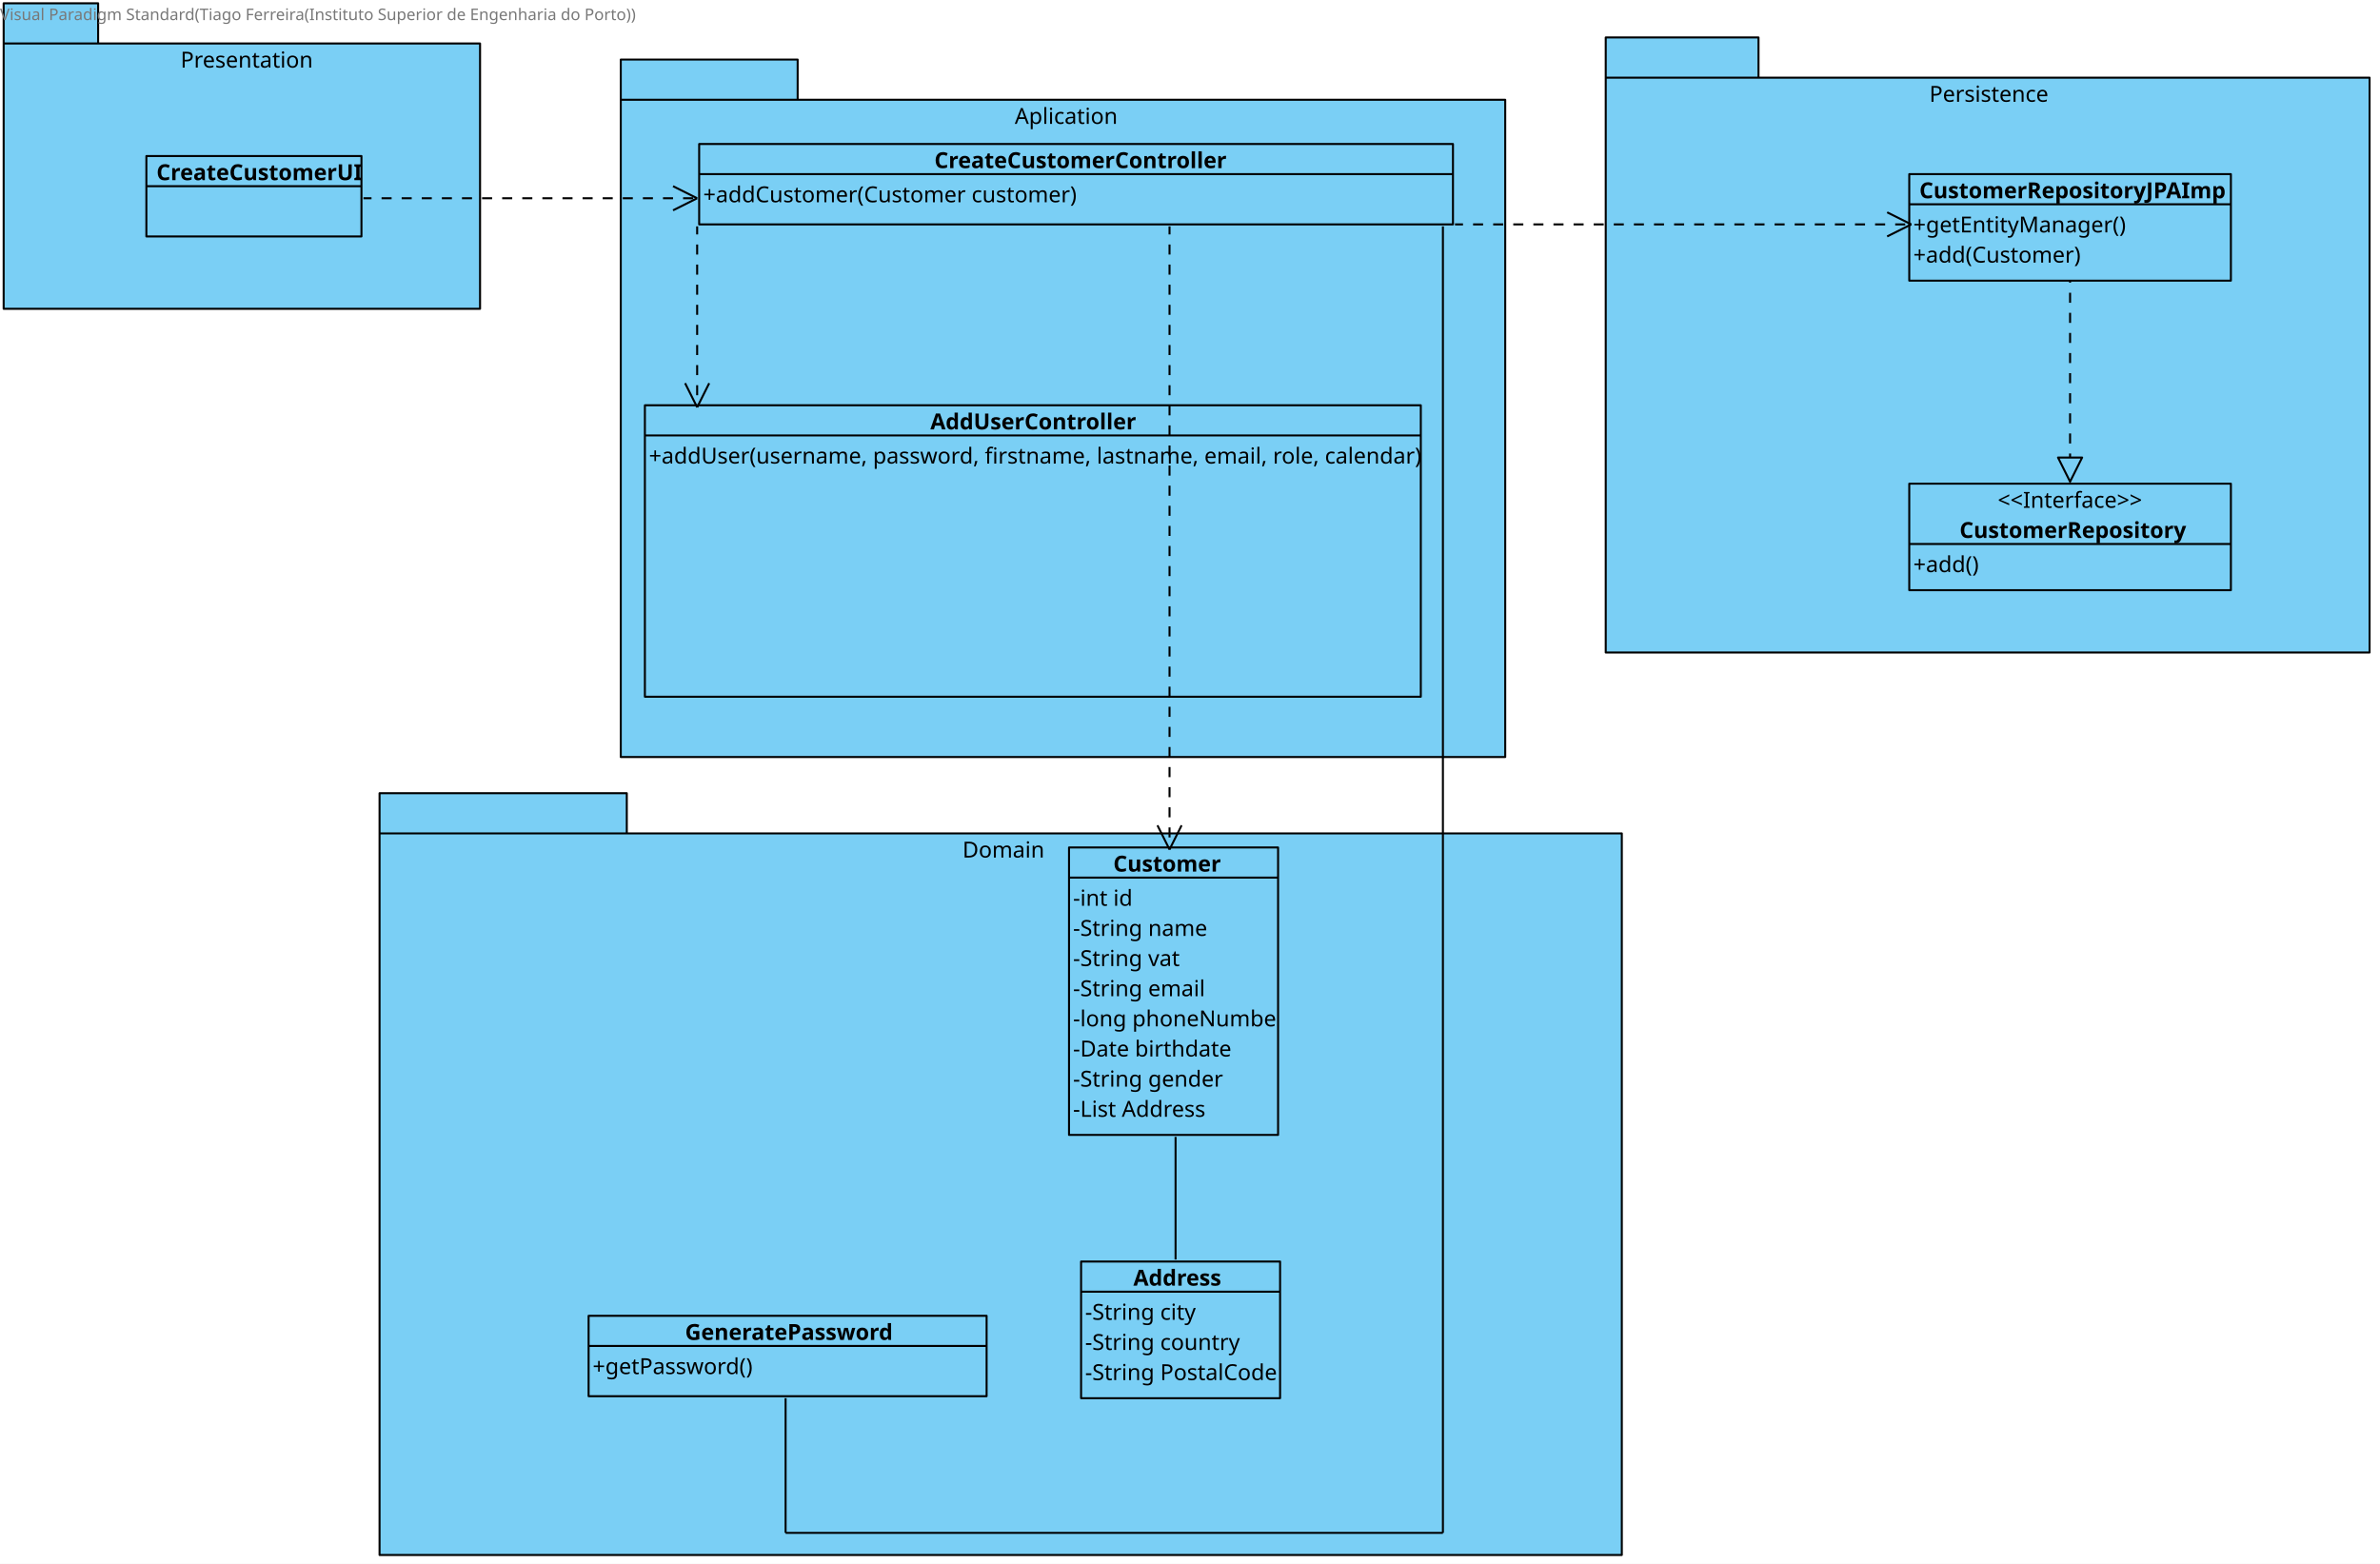
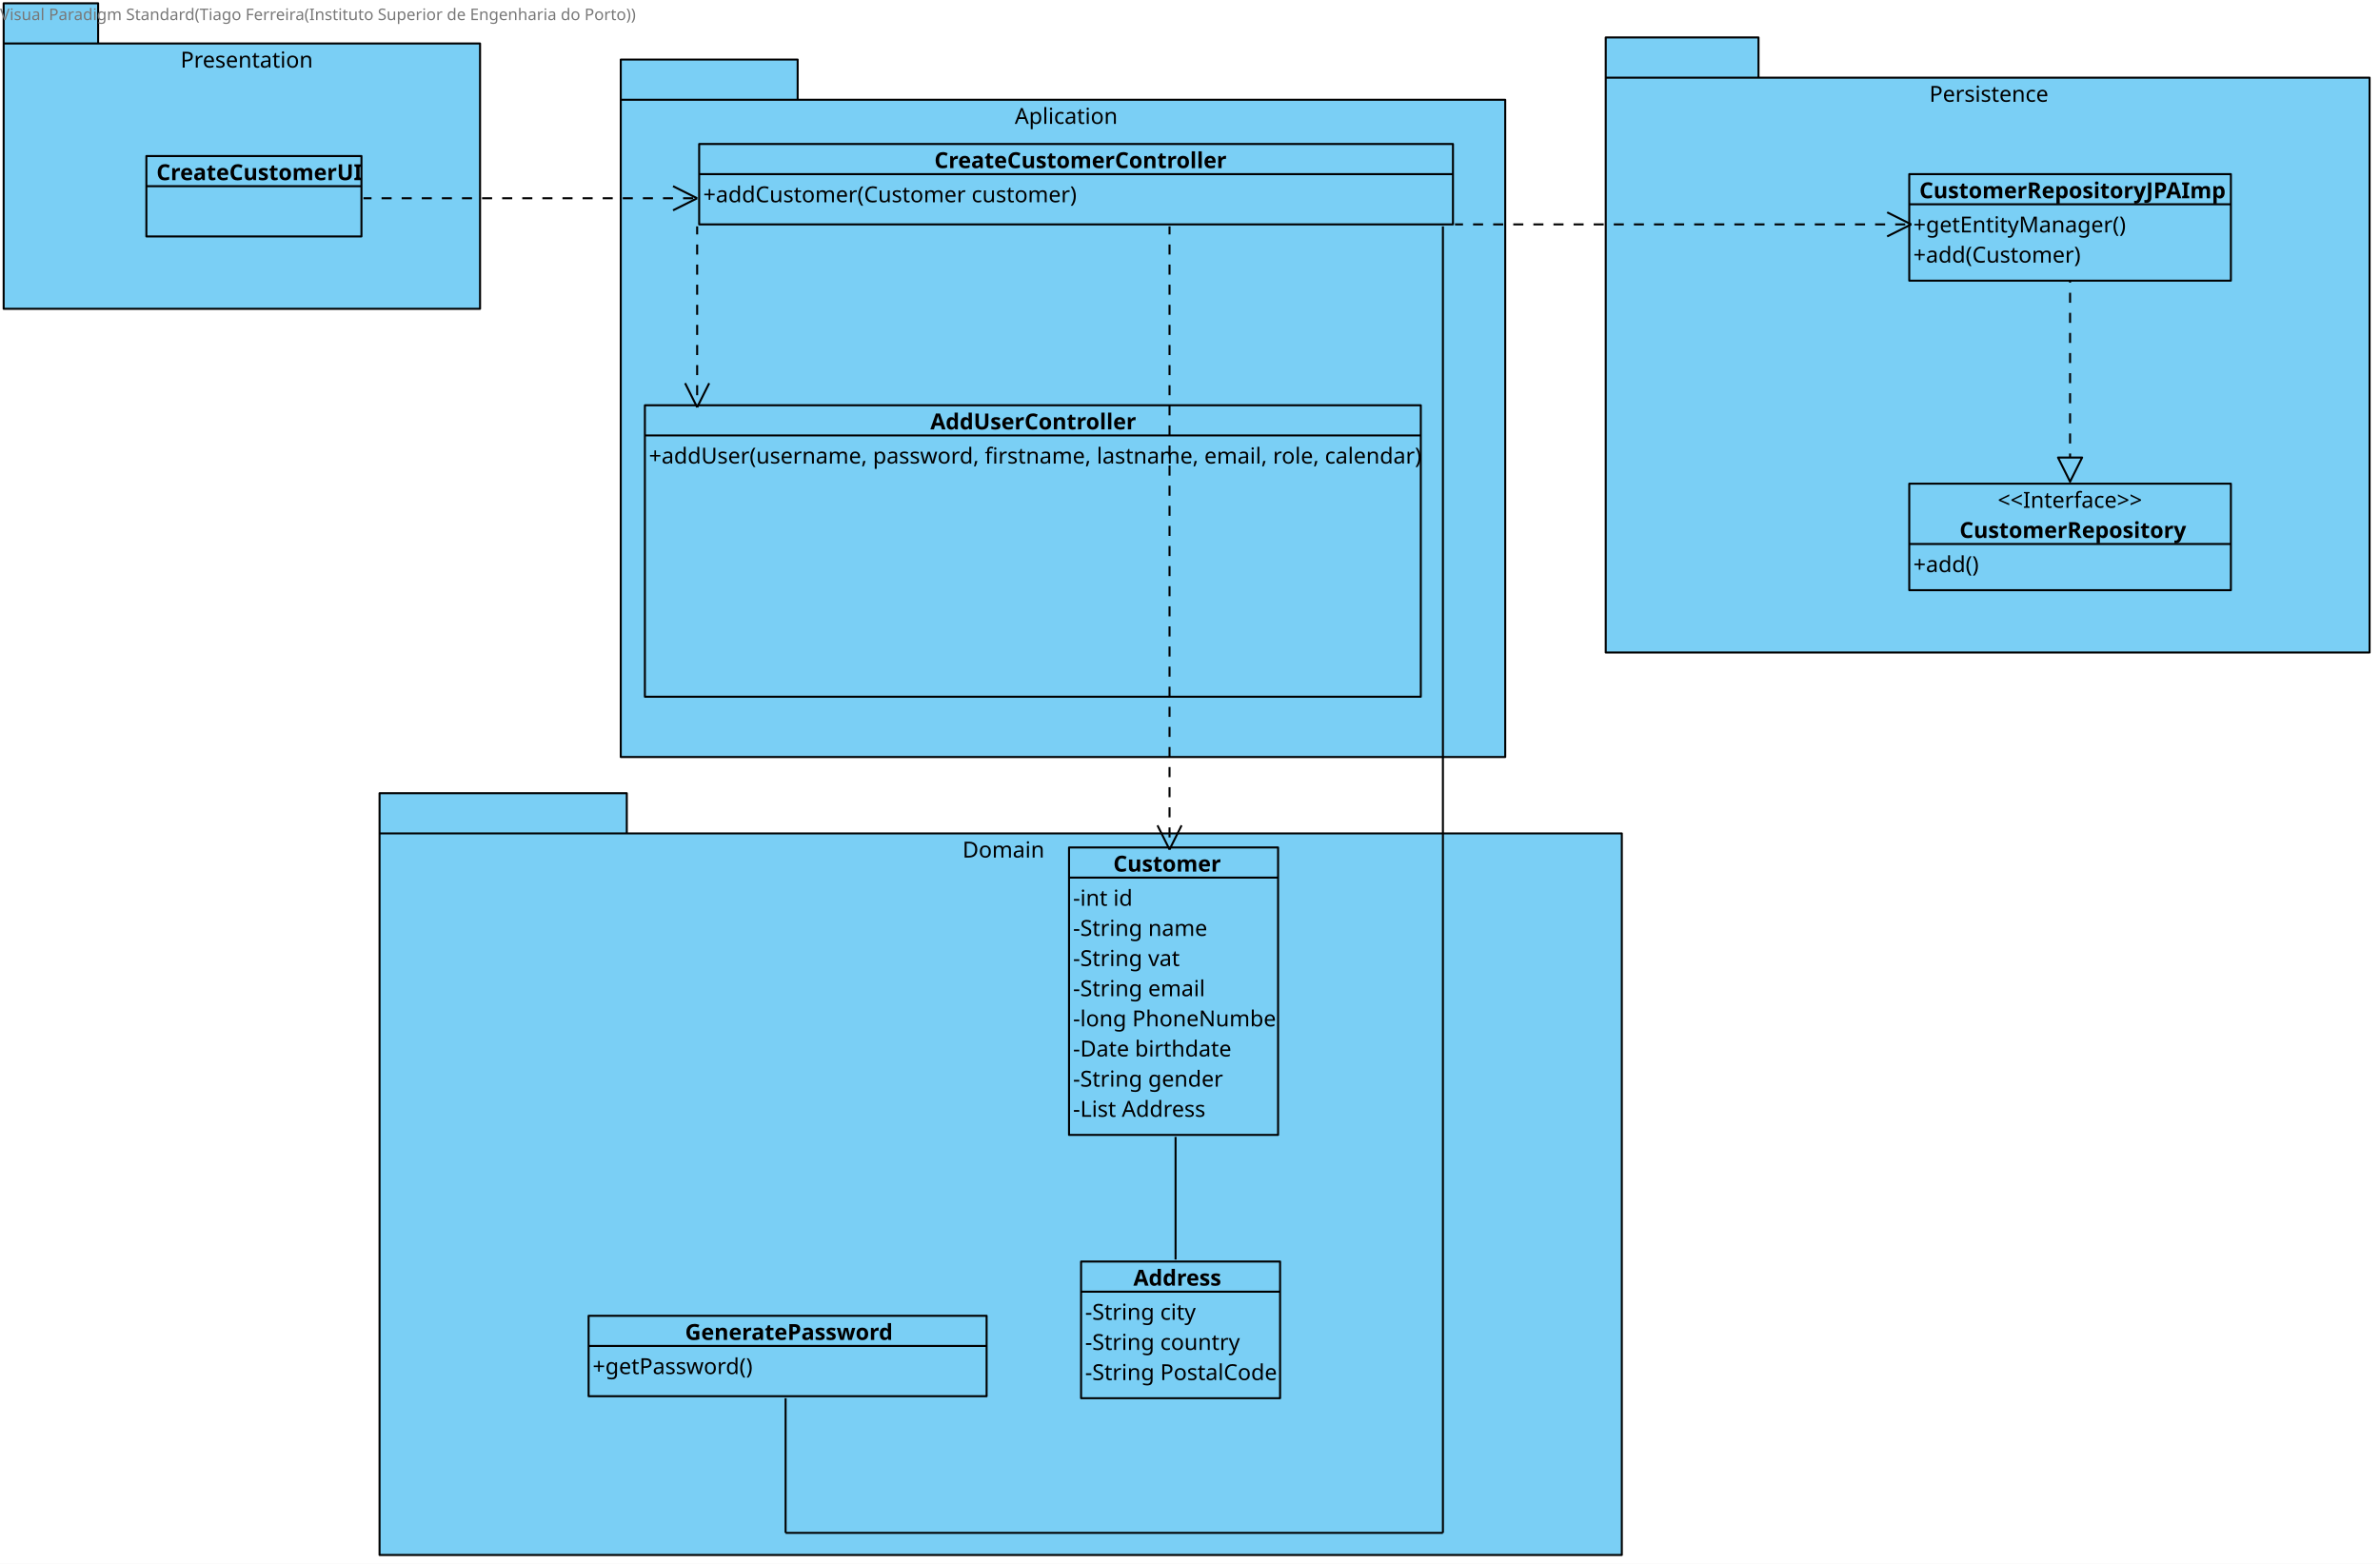
<svg xmlns="http://www.w3.org/2000/svg" fill-opacity="0" color-rendering="auto" color-interpolation="auto" text-rendering="auto" stroke="rgb(0,0,0)" stroke-linecap="square" width="1184" stroke-miterlimit="10" shape-rendering="auto" stroke-opacity="0" fill="rgb(0,0,0)" stroke-dasharray="none" font-weight="normal" stroke-width="1" height="778" font-family="'Dialog'" font-style="normal" stroke-linejoin="miter" font-size="12px" stroke-dashoffset="0" image-rendering="auto">
  <defs id="genericDefs" />
  <g>
    <defs id="defs1">
      <clipPath clipPathUnits="userSpaceOnUse" id="clipPath1">
        <path d="M-7 -7 L249 -7 L249 164 L-7 164 L-7 -7 Z" />
      </clipPath>
      <clipPath clipPathUnits="userSpaceOnUse" id="clipPath2">
        <path d="M0 0 L0 133 L238 133 L238 0 Z" />
      </clipPath>
      <clipPath clipPathUnits="userSpaceOnUse" id="clipPath3">
        <path d="M-7 -7 L452 -7 L452 359 L-7 359 L-7 -7 Z" />
      </clipPath>
      <clipPath clipPathUnits="userSpaceOnUse" id="clipPath4">
        <path d="M-0 0 L-0 328 L441 328 L441 0 Z" />
      </clipPath>
      <clipPath clipPathUnits="userSpaceOnUse" id="clipPath5">
        <path d="M-7 -7 L118 -7 L118 51 L-7 51 L-7 -7 Z" />
      </clipPath>
      <clipPath clipPathUnits="userSpaceOnUse" id="clipPath6">
        <path d="M0 0 L0 25 L107 25 L107 0 Z" />
      </clipPath>
      <clipPath clipPathUnits="userSpaceOnUse" id="clipPath7">
        <path d="M0 0 L0 15 L107 15 L107 0 Z" />
      </clipPath>
      <clipPath clipPathUnits="userSpaceOnUse" id="clipPath8">
        <path d="M-7 -7 L630 -7 L630 391 L-7 391 L-7 -7 Z" />
      </clipPath>
      <clipPath clipPathUnits="userSpaceOnUse" id="clipPath9">
        <path d="M-0 -0 L-0 360 L619 360 L619 -0 Z" />
      </clipPath>
      <clipPath clipPathUnits="userSpaceOnUse" id="clipPath10">
        <path d="M-7 -7 L386 -7 L386 51 L-7 51 L-7 -7 Z" />
      </clipPath>
      <clipPath clipPathUnits="userSpaceOnUse" id="clipPath11">
        <path d="M-0 0 L-0 25 L375 25 L375 0 Z" />
      </clipPath>
      <clipPath clipPathUnits="userSpaceOnUse" id="clipPath12">
        <path d="M-0 0 L-0 15 L375 15 L375 0 Z" />
      </clipPath>
      <clipPath clipPathUnits="userSpaceOnUse" id="clipPath13">
        <path d="M-7 -7 L115 -7 L115 154 L-7 154 L-7 -7 Z" />
      </clipPath>
      <clipPath clipPathUnits="userSpaceOnUse" id="clipPath14">
        <path d="M-0 -0 L-0 128 L104 128 L104 -0 Z" />
      </clipPath>
      <clipPath clipPathUnits="userSpaceOnUse" id="clipPath15">
        <path d="M-0 -0 L-0 15 L104 15 L104 -0 Z" />
      </clipPath>
      <clipPath clipPathUnits="userSpaceOnUse" id="clipPath16">
        <path d="M-7 -7 L392 -7 L392 318 L-7 318 L-7 -7 Z" />
      </clipPath>
      <clipPath clipPathUnits="userSpaceOnUse" id="clipPath17">
        <path d="M-0 0 L-0 287 L381 287 L381 0 Z" />
      </clipPath>
      <clipPath clipPathUnits="userSpaceOnUse" id="clipPath18">
        <path d="M-7 -7 L110 -7 L110 79 L-7 79 L-7 -7 Z" />
      </clipPath>
      <clipPath clipPathUnits="userSpaceOnUse" id="clipPath19">
        <path d="M-0 -0 L-0 53 L99 53 L99 -0 Z" />
      </clipPath>
      <clipPath clipPathUnits="userSpaceOnUse" id="clipPath20">
        <path d="M-0 -0 L-0 15 L99 15 L99 -0 Z" />
      </clipPath>
      <clipPath clipPathUnits="userSpaceOnUse" id="clipPath21">
        <path d="M-7 -7 L171 -7 L171 64 L-7 64 L-7 -7 Z" />
      </clipPath>
      <clipPath clipPathUnits="userSpaceOnUse" id="clipPath22">
        <path d="M-0 0 L-0 38 L160 38 L160 0 Z" />
      </clipPath>
      <clipPath clipPathUnits="userSpaceOnUse" id="clipPath23">
        <path d="M-0 0 L-0 15 L160 15 L160 0 Z" />
      </clipPath>
      <clipPath clipPathUnits="userSpaceOnUse" id="clipPath24">
        <path d="M-0 -0 L-0 23 L160 23 L160 -0 Z" />
      </clipPath>
      <clipPath clipPathUnits="userSpaceOnUse" id="clipPath25">
        <path d="M-0 0 L-0 30 L160 30 L160 0 Z" />
      </clipPath>
      <clipPath clipPathUnits="userSpaceOnUse" id="clipPath26">
        <path d="M-7 -7 L397 -7 L397 156 L-7 156 L-7 -7 Z" />
      </clipPath>
      <clipPath clipPathUnits="userSpaceOnUse" id="clipPath27">
        <path d="M-0 0 L-0 130 L386 130 L386 0 Z" />
      </clipPath>
      <clipPath clipPathUnits="userSpaceOnUse" id="clipPath28">
        <path d="M-0 0 L-0 15 L385 15 L385 0 Z" />
      </clipPath>
      <clipPath clipPathUnits="userSpaceOnUse" id="clipPath29">
        <path d="M-7 -7 L209 -7 L209 51 L-7 51 L-7 -7 Z" />
      </clipPath>
      <clipPath clipPathUnits="userSpaceOnUse" id="clipPath30">
        <path d="M-0 -0 L-0 25 L198 25 L198 -0 Z" />
      </clipPath>
      <clipPath clipPathUnits="userSpaceOnUse" id="clipPath31">
        <path d="M-0 -0 L-0 15 L197 15 L197 -0 Z" />
      </clipPath>
      <clipPath clipPathUnits="userSpaceOnUse" id="clipPath32">
        <path d="M-0 -0 L95 -0 L95 156 L-0 156 L-0 -0 Z" />
      </clipPath>
      <clipPath clipPathUnits="userSpaceOnUse" id="clipPath33">
        <path d="M-0 -0 L-0 156 L95 156 L95 -0 Z" />
      </clipPath>
      <clipPath clipPathUnits="userSpaceOnUse" id="clipPath34">
        <path d="M-0 0 L260 0 L260 95 L-0 95 L-0 0 Z" />
      </clipPath>
      <clipPath clipPathUnits="userSpaceOnUse" id="clipPath35">
        <path d="M-0 0 L-0 95 L260 95 L260 0 Z" />
      </clipPath>
      <clipPath clipPathUnits="userSpaceOnUse" id="clipPath36">
        <path d="M-0 0 L95 0 L95 194 L-0 194 L-0 0 Z" />
      </clipPath>
      <clipPath clipPathUnits="userSpaceOnUse" id="clipPath37">
        <path d="M-0 0 L-0 194 L95 194 L95 0 Z" />
      </clipPath>
      <clipPath clipPathUnits="userSpaceOnUse" id="clipPath38">
        <path d="M-0 0 L95 0 L95 404 L-0 404 L-0 0 Z" />
      </clipPath>
      <clipPath clipPathUnits="userSpaceOnUse" id="clipPath39">
        <path d="M-0 0 L-0 404 L95 404 L95 0 Z" />
      </clipPath>
      <clipPath clipPathUnits="userSpaceOnUse" id="clipPath40">
        <path d="M-0 0 L321 0 L321 95 L-0 95 L-0 0 Z" />
      </clipPath>
      <clipPath clipPathUnits="userSpaceOnUse" id="clipPath41">
        <path d="M-0 0 L-0 95 L321 95 L321 0 Z" />
      </clipPath>
      <clipPath clipPathUnits="userSpaceOnUse" id="clipPath42">
        <path d="M-0 0 L95 0 L95 184 L-0 184 L-0 0 Z" />
      </clipPath>
      <clipPath clipPathUnits="userSpaceOnUse" id="clipPath43">
        <path d="M-0 0 L-0 184 L95 184 L95 0 Z" />
      </clipPath>
      <clipPath clipPathUnits="userSpaceOnUse" id="clipPath44">
        <path d="M-0 0 L421 0 L421 744 L-0 744 L-0 0 Z" />
      </clipPath>
      <clipPath clipPathUnits="userSpaceOnUse" id="clipPath45">
        <path d="M-0 0 L-0 744 L421 744 L421 0 Z" />
      </clipPath>
    </defs>
    <g fill="white" text-rendering="geometricPrecision" fill-opacity="1" stroke-opacity="1" stroke="white">
      <rect x="0" width="1184" height="778" y="0" stroke="none" />
    </g>
    <g font-size="11px" transform="translate(1.8182,1.6364)" fill-opacity="1" fill="rgb(122,207,245)" text-rendering="geometricPrecision" image-rendering="optimizeQuality" font-family="sans-serif" stroke="rgb(122,207,245)" stroke-opacity="1">
      <rect x="0" width="47" height="20" y="0" clip-path="url(#clipPath1)" stroke="none" />
      <rect x="0" width="237" height="132" y="20" clip-path="url(#clipPath1)" stroke="none" />
    </g>
    <g stroke-linecap="butt" font-size="11px" transform="translate(1.8182,1.6364)" fill-opacity="1" fill="black" text-rendering="geometricPrecision" image-rendering="optimizeQuality" font-family="sans-serif" stroke-linejoin="round" stroke="black" stroke-opacity="1" stroke-miterlimit="0">
      <path fill="none" d="M0 20 L237 20 L237 152 L0 152 L0 0 L47 0 L47 20" clip-path="url(#clipPath1)" />
    </g>
    <g font-size="11px" transform="translate(1.8182,21.6364)" fill-opacity="1" fill="black" text-rendering="geometricPrecision" image-rendering="optimizeQuality" font-family="sans-serif" stroke="black" stroke-opacity="1">
      <text x="88" xml:space="preserve" y="12" clip-path="url(#clipPath2)" stroke="none">Presentation</text>
    </g>
    <g font-size="11px" transform="translate(308.8182,29.6364)" fill-opacity="1" fill="rgb(122,207,245)" text-rendering="geometricPrecision" image-rendering="optimizeQuality" font-family="sans-serif" stroke="rgb(122,207,245)" stroke-opacity="1">
      <rect x="0" width="88" height="20" y="0" clip-path="url(#clipPath3)" stroke="none" />
      <rect x="0" width="440" height="327" y="20" clip-path="url(#clipPath3)" stroke="none" />
    </g>
    <g stroke-linecap="butt" font-size="11px" transform="translate(308.8182,29.6364)" fill-opacity="1" fill="black" text-rendering="geometricPrecision" image-rendering="optimizeQuality" font-family="sans-serif" stroke-linejoin="round" stroke="black" stroke-opacity="1" stroke-miterlimit="0">
      <path fill="none" d="M0 20 L440 20 L440 347 L0 347 L0 0 L88 0 L88 20" clip-path="url(#clipPath3)" />
    </g>
    <g font-size="11px" transform="translate(308.8182,49.6364)" fill-opacity="1" fill="black" text-rendering="geometricPrecision" image-rendering="optimizeQuality" font-family="sans-serif" stroke="black" stroke-opacity="1">
      <text x="196" xml:space="preserve" y="12" clip-path="url(#clipPath4)" stroke="none">Aplication</text>
    </g>
    <g font-size="11px" transform="translate(72.8182,77.6364)" fill-opacity="1" fill="rgb(122,207,245)" text-rendering="geometricPrecision" image-rendering="optimizeQuality" font-family="sans-serif" stroke="rgb(122,207,245)" font-weight="bold" stroke-opacity="1">
      <rect x="0" width="107" height="40" y="0" clip-path="url(#clipPath5)" stroke="none" />
    </g>
    <g fill-opacity="1" text-rendering="geometricPrecision" stroke="black" stroke-linecap="butt" transform="translate(72.8182,77.6364)" stroke-miterlimit="0" stroke-opacity="1" fill="black" font-weight="bold" font-family="sans-serif" stroke-linejoin="round" font-size="11px" image-rendering="optimizeQuality">
      <rect fill="none" x="0" width="107" height="40" y="0" clip-path="url(#clipPath5)" />
      <line y2="15" fill="none" x1="0" clip-path="url(#clipPath5)" x2="107" y1="15" />
    </g>
    <g font-size="11px" transform="translate(72.8182,77.6364)" fill-opacity="1" fill="black" text-rendering="geometricPrecision" image-rendering="optimizeQuality" font-family="sans-serif" stroke="black" font-weight="bold" stroke-opacity="1">
      <text x="5" xml:space="preserve" y="12" clip-path="url(#clipPath7)" stroke="none">CreateCustomerUI</text>
    </g>
    <g font-size="11px" transform="translate(188.8182,394.6364)" fill-opacity="1" fill="rgb(122,207,245)" text-rendering="geometricPrecision" image-rendering="optimizeQuality" font-family="sans-serif" stroke="rgb(122,207,245)" stroke-opacity="1">
      <rect x="0" width="123" height="20" y="0" clip-path="url(#clipPath8)" stroke="none" />
      <rect x="0" width="618" height="359" y="20" clip-path="url(#clipPath8)" stroke="none" />
    </g>
    <g stroke-linecap="butt" font-size="11px" transform="translate(188.8182,394.6364)" fill-opacity="1" fill="black" text-rendering="geometricPrecision" image-rendering="optimizeQuality" font-family="sans-serif" stroke-linejoin="round" stroke="black" stroke-opacity="1" stroke-miterlimit="0">
      <path fill="none" d="M0 20 L618 20 L618 379 L0 379 L0 0 L123 0 L123 20" clip-path="url(#clipPath8)" />
    </g>
    <g font-size="11px" transform="translate(188.8182,414.6364)" fill-opacity="1" fill="black" text-rendering="geometricPrecision" image-rendering="optimizeQuality" font-family="sans-serif" stroke="black" stroke-opacity="1">
      <text x="290" xml:space="preserve" y="12" clip-path="url(#clipPath9)" stroke="none">Domain</text>
    </g>
    <g font-size="11px" transform="translate(347.8182,71.6364)" fill-opacity="1" fill="rgb(122,207,245)" text-rendering="geometricPrecision" image-rendering="optimizeQuality" font-family="sans-serif" stroke="rgb(122,207,245)" font-weight="bold" stroke-opacity="1">
      <rect x="0" width="375" height="40" y="0" clip-path="url(#clipPath10)" stroke="none" />
    </g>
    <g fill-opacity="1" text-rendering="geometricPrecision" stroke="black" stroke-linecap="butt" transform="translate(347.8182,71.6364)" stroke-miterlimit="0" stroke-opacity="1" fill="black" font-weight="bold" font-family="sans-serif" stroke-linejoin="round" font-size="11px" image-rendering="optimizeQuality">
      <rect fill="none" x="0" width="375" height="40" y="0" clip-path="url(#clipPath10)" />
      <line y2="15" fill="none" x1="0" clip-path="url(#clipPath10)" x2="375" y1="15" />
    </g>
    <g font-size="11px" transform="matrix(1,0,0,1,347.8182,86.6364)" fill-opacity="1" fill="black" text-rendering="geometricPrecision" image-rendering="optimizeQuality" font-family="sans-serif" stroke="black" stroke-opacity="1">
      <text x="2" xml:space="preserve" y="14" clip-path="url(#clipPath11)" stroke="none">+addCustomer(Customer customer)</text>
    </g>
    <g font-size="11px" transform="translate(347.8182,71.6364)" fill-opacity="1" fill="black" text-rendering="geometricPrecision" image-rendering="optimizeQuality" font-family="sans-serif" stroke="black" font-weight="bold" stroke-opacity="1">
      <text x="117" xml:space="preserve" y="12" clip-path="url(#clipPath12)" stroke="none">CreateCustomerController</text>
    </g>
    <g font-size="11px" transform="translate(531.8182,421.6364)" fill-opacity="1" fill="rgb(122,207,245)" text-rendering="geometricPrecision" image-rendering="optimizeQuality" font-family="sans-serif" stroke="rgb(122,207,245)" font-weight="bold" stroke-opacity="1">
      <rect x="0" width="104" height="143" y="0" clip-path="url(#clipPath13)" stroke="none" />
    </g>
    <g fill-opacity="1" text-rendering="geometricPrecision" stroke="black" stroke-linecap="butt" transform="translate(531.8182,421.6364)" stroke-miterlimit="0" stroke-opacity="1" fill="black" font-weight="bold" font-family="sans-serif" stroke-linejoin="round" font-size="11px" image-rendering="optimizeQuality">
      <rect fill="none" x="0" width="104" height="143" y="0" clip-path="url(#clipPath13)" />
      <line y2="15" fill="none" x1="0" clip-path="url(#clipPath13)" x2="104" y1="15" />
    </g>
    <g font-size="11px" transform="matrix(1,0,0,1,531.8182,436.6364)" fill-opacity="1" fill="black" text-rendering="geometricPrecision" image-rendering="optimizeQuality" font-family="sans-serif" stroke="black" stroke-opacity="1">
      <text x="2" xml:space="preserve" y="14" clip-path="url(#clipPath14)" stroke="none">-int id</text>
    </g>
    <g font-size="11px" transform="matrix(1,0,0,1,531.8182,436.6364)" fill-opacity="1" fill="black" text-rendering="geometricPrecision" image-rendering="optimizeQuality" font-family="sans-serif" stroke="black" stroke-opacity="1">
      <text x="2" xml:space="preserve" y="29" clip-path="url(#clipPath14)" stroke="none">-String name</text>
    </g>
    <g font-size="11px" transform="matrix(1,0,0,1,531.8182,436.6364)" fill-opacity="1" fill="black" text-rendering="geometricPrecision" image-rendering="optimizeQuality" font-family="sans-serif" stroke="black" stroke-opacity="1">
      <text x="2" xml:space="preserve" y="44" clip-path="url(#clipPath14)" stroke="none">-String vat</text>
    </g>
    <g font-size="11px" transform="matrix(1,0,0,1,531.8182,436.6364)" fill-opacity="1" fill="black" text-rendering="geometricPrecision" image-rendering="optimizeQuality" font-family="sans-serif" stroke="black" stroke-opacity="1">
      <text x="2" xml:space="preserve" y="59" clip-path="url(#clipPath14)" stroke="none">-String email</text>
    </g>
    <g font-size="11px" transform="matrix(1,0,0,1,531.8182,436.6364)" fill-opacity="1" fill="black" text-rendering="geometricPrecision" image-rendering="optimizeQuality" font-family="sans-serif" stroke="black" stroke-opacity="1">
-       <text x="2" xml:space="preserve" y="74" clip-path="url(#clipPath14)" stroke="none">-long phoneNumber</text>
+       <text x="2" xml:space="preserve" y="74" clip-path="url(#clipPath14)" stroke="none">-long PhoneNumber</text>
    </g>
    <g font-size="11px" transform="matrix(1,0,0,1,531.8182,436.6364)" fill-opacity="1" fill="black" text-rendering="geometricPrecision" image-rendering="optimizeQuality" font-family="sans-serif" stroke="black" stroke-opacity="1">
      <text x="2" xml:space="preserve" y="89" clip-path="url(#clipPath14)" stroke="none">-Date birthdate</text>
    </g>
    <g font-size="11px" transform="matrix(1,0,0,1,531.8182,436.6364)" fill-opacity="1" fill="black" text-rendering="geometricPrecision" image-rendering="optimizeQuality" font-family="sans-serif" stroke="black" stroke-opacity="1">
      <text x="2" xml:space="preserve" y="104" clip-path="url(#clipPath14)" stroke="none">-String gender</text>
    </g>
    <g font-size="11px" transform="matrix(1,0,0,1,531.8182,436.6364)" fill-opacity="1" fill="black" text-rendering="geometricPrecision" image-rendering="optimizeQuality" font-family="sans-serif" stroke="black" stroke-opacity="1">
      <text x="2" xml:space="preserve" y="119" clip-path="url(#clipPath14)" stroke="none">-List Address</text>
    </g>
    <g font-size="11px" transform="translate(531.8182,421.6364)" fill-opacity="1" fill="black" text-rendering="geometricPrecision" image-rendering="optimizeQuality" font-family="sans-serif" stroke="black" font-weight="bold" stroke-opacity="1">
      <text x="22" xml:space="preserve" y="12" clip-path="url(#clipPath15)" stroke="none">Customer⠀</text>
    </g>
    <g font-size="11px" transform="translate(798.8182,18.6364)" fill-opacity="1" fill="rgb(122,207,245)" text-rendering="geometricPrecision" image-rendering="optimizeQuality" font-family="sans-serif" stroke="rgb(122,207,245)" stroke-opacity="1">
      <rect x="0" width="76" height="20" y="0" clip-path="url(#clipPath16)" stroke="none" />
      <rect x="0" width="380" height="286" y="20" clip-path="url(#clipPath16)" stroke="none" />
    </g>
    <g stroke-linecap="butt" font-size="11px" transform="translate(798.8182,18.6364)" fill-opacity="1" fill="black" text-rendering="geometricPrecision" image-rendering="optimizeQuality" font-family="sans-serif" stroke-linejoin="round" stroke="black" stroke-opacity="1" stroke-miterlimit="0">
      <path fill="none" d="M0 20 L380 20 L380 306 L0 306 L0 0 L76 0 L76 20" clip-path="url(#clipPath16)" />
    </g>
    <g font-size="11px" transform="translate(798.8182,38.6364)" fill-opacity="1" fill="black" text-rendering="geometricPrecision" image-rendering="optimizeQuality" font-family="sans-serif" stroke="black" stroke-opacity="1">
      <text x="161" xml:space="preserve" y="12" clip-path="url(#clipPath17)" stroke="none">Persistence</text>
    </g>
    <g font-size="11px" transform="translate(537.8182,627.6364)" fill-opacity="1" fill="rgb(122,207,245)" text-rendering="geometricPrecision" image-rendering="optimizeQuality" font-family="sans-serif" stroke="rgb(122,207,245)" font-weight="bold" stroke-opacity="1">
      <rect x="0" width="99" height="68" y="0" clip-path="url(#clipPath18)" stroke="none" />
    </g>
    <g fill-opacity="1" text-rendering="geometricPrecision" stroke="black" stroke-linecap="butt" transform="translate(537.8182,627.6364)" stroke-miterlimit="0" stroke-opacity="1" fill="black" font-weight="bold" font-family="sans-serif" stroke-linejoin="round" font-size="11px" image-rendering="optimizeQuality">
      <rect fill="none" x="0" width="99" height="68" y="0" clip-path="url(#clipPath18)" />
      <line y2="15" fill="none" x1="0" clip-path="url(#clipPath18)" x2="99" y1="15" />
    </g>
    <g font-size="11px" transform="matrix(1,0,0,1,537.8182,642.6364)" fill-opacity="1" fill="black" text-rendering="geometricPrecision" image-rendering="optimizeQuality" font-family="sans-serif" stroke="black" stroke-opacity="1">
      <text x="2" xml:space="preserve" y="14" clip-path="url(#clipPath19)" stroke="none">-String city</text>
    </g>
    <g font-size="11px" transform="matrix(1,0,0,1,537.8182,642.6364)" fill-opacity="1" fill="black" text-rendering="geometricPrecision" image-rendering="optimizeQuality" font-family="sans-serif" stroke="black" stroke-opacity="1">
      <text x="2" xml:space="preserve" y="29" clip-path="url(#clipPath19)" stroke="none">-String country</text>
    </g>
    <g font-size="11px" transform="matrix(1,0,0,1,537.8182,642.6364)" fill-opacity="1" fill="black" text-rendering="geometricPrecision" image-rendering="optimizeQuality" font-family="sans-serif" stroke="black" stroke-opacity="1">
      <text x="2" xml:space="preserve" y="44" clip-path="url(#clipPath19)" stroke="none">-String PostalCode</text>
    </g>
    <g font-size="11px" transform="translate(537.8182,627.6364)" fill-opacity="1" fill="black" text-rendering="geometricPrecision" image-rendering="optimizeQuality" font-family="sans-serif" stroke="black" font-weight="bold" stroke-opacity="1">
      <text x="26" xml:space="preserve" y="12" clip-path="url(#clipPath20)" stroke="none">Address</text>
    </g>
    <g font-size="11px" transform="translate(949.8182,86.6364)" fill-opacity="1" fill="rgb(122,207,245)" text-rendering="geometricPrecision" image-rendering="optimizeQuality" font-family="sans-serif" stroke="rgb(122,207,245)" font-weight="bold" stroke-opacity="1">
      <rect x="0" width="160" height="53" y="0" clip-path="url(#clipPath21)" stroke="none" />
    </g>
    <g fill-opacity="1" text-rendering="geometricPrecision" stroke="black" stroke-linecap="butt" transform="translate(949.8182,86.6364)" stroke-miterlimit="0" stroke-opacity="1" fill="black" font-weight="bold" font-family="sans-serif" stroke-linejoin="round" font-size="11px" image-rendering="optimizeQuality">
      <rect fill="none" x="0" width="160" height="53" y="0" clip-path="url(#clipPath21)" />
      <line y2="15" fill="none" x1="0" clip-path="url(#clipPath21)" x2="160" y1="15" />
    </g>
    <g font-size="11px" transform="matrix(1,0,0,1,949.8182,101.6364)" fill-opacity="1" fill="black" text-rendering="geometricPrecision" image-rendering="optimizeQuality" font-family="sans-serif" stroke="black" stroke-opacity="1">
      <text x="2" xml:space="preserve" y="14" clip-path="url(#clipPath22)" stroke="none">+getEntityManager()</text>
    </g>
    <g font-size="11px" transform="matrix(1,0,0,1,949.8182,101.6364)" fill-opacity="1" fill="black" text-rendering="geometricPrecision" image-rendering="optimizeQuality" font-family="sans-serif" stroke="black" stroke-opacity="1">
      <text x="2" xml:space="preserve" y="29" clip-path="url(#clipPath22)" stroke="none">+add(Customer)</text>
    </g>
    <g font-size="11px" transform="translate(949.8182,86.6364)" fill-opacity="1" fill="black" text-rendering="geometricPrecision" image-rendering="optimizeQuality" font-family="sans-serif" stroke="black" font-weight="bold" stroke-opacity="1">
      <text x="5" xml:space="preserve" y="12" clip-path="url(#clipPath23)" stroke="none">CustomerRepositoryJPAImp</text>
    </g>
    <g font-size="11px" transform="translate(949.8182,240.6364)" fill-opacity="1" fill="rgb(122,207,245)" text-rendering="geometricPrecision" image-rendering="optimizeQuality" font-family="sans-serif" stroke="rgb(122,207,245)" font-weight="bold" stroke-opacity="1">
      <rect x="0" width="160" height="53" y="0" clip-path="url(#clipPath21)" stroke="none" />
    </g>
    <g fill-opacity="1" text-rendering="geometricPrecision" stroke="black" stroke-linecap="butt" transform="translate(949.8182,240.6364)" stroke-miterlimit="0" stroke-opacity="1" fill="black" font-weight="bold" font-family="sans-serif" stroke-linejoin="round" font-size="11px" image-rendering="optimizeQuality">
      <rect fill="none" x="0" width="160" height="53" y="0" clip-path="url(#clipPath21)" />
      <line y2="30" fill="none" x1="0" clip-path="url(#clipPath21)" x2="160" y1="30" />
    </g>
    <g font-size="11px" transform="matrix(1,0,0,1,949.8182,270.6364)" fill-opacity="1" fill="black" text-rendering="geometricPrecision" image-rendering="optimizeQuality" font-family="sans-serif" stroke="black" stroke-opacity="1">
      <text x="2" xml:space="preserve" y="14" clip-path="url(#clipPath24)" stroke="none">+add()</text>
    </g>
    <g font-size="11px" transform="translate(949.8182,240.6364)" fill-opacity="1" fill="black" text-rendering="geometricPrecision" image-rendering="optimizeQuality" font-family="sans-serif" stroke="black" stroke-opacity="1">
      <text x="44" xml:space="preserve" y="12" clip-path="url(#clipPath25)" stroke="none">&lt;&lt;Interface&gt;&gt;</text>
      <text x="25" xml:space="preserve" y="27" clip-path="url(#clipPath25)" font-weight="bold" stroke="none">CustomerRepository</text>
    </g>
    <g font-size="11px" transform="translate(320.8182,201.6364)" fill-opacity="1" fill="rgb(122,207,245)" text-rendering="geometricPrecision" image-rendering="optimizeQuality" font-family="sans-serif" stroke="rgb(122,207,245)" font-weight="bold" stroke-opacity="1">
      <rect x="0" width="386" height="145" y="0" clip-path="url(#clipPath26)" stroke="none" />
    </g>
    <g fill-opacity="1" text-rendering="geometricPrecision" stroke="black" stroke-linecap="butt" transform="translate(320.8182,201.6364)" stroke-miterlimit="0" stroke-opacity="1" fill="black" font-weight="bold" font-family="sans-serif" stroke-linejoin="round" font-size="11px" image-rendering="optimizeQuality">
      <rect fill="none" x="0" width="386" height="145" y="0" clip-path="url(#clipPath26)" />
      <line y2="15" fill="none" x1="0" clip-path="url(#clipPath26)" x2="386" y1="15" />
    </g>
    <g font-size="11px" transform="matrix(1,0,0,1,320.8182,216.6364)" fill-opacity="1" fill="black" text-rendering="geometricPrecision" image-rendering="optimizeQuality" font-family="sans-serif" stroke="black" stroke-opacity="1">
      <text x="2" xml:space="preserve" y="14" clip-path="url(#clipPath27)" stroke="none">+addUser(username, password, firstname, lastname, email, role, calendar)</text>
    </g>
    <g font-size="11px" transform="translate(320.8182,201.6364)" fill-opacity="1" fill="black" text-rendering="geometricPrecision" image-rendering="optimizeQuality" font-family="sans-serif" stroke="black" font-weight="bold" stroke-opacity="1">
      <text x="142" xml:space="preserve" y="12" clip-path="url(#clipPath28)" stroke="none">AddUserController</text>
    </g>
    <g font-size="11px" transform="translate(292.8182,654.6364)" fill-opacity="1" fill="rgb(122,207,245)" text-rendering="geometricPrecision" image-rendering="optimizeQuality" font-family="sans-serif" stroke="rgb(122,207,245)" font-weight="bold" stroke-opacity="1">
      <rect x="0" width="198" height="40" y="0" clip-path="url(#clipPath29)" stroke="none" />
    </g>
    <g fill-opacity="1" text-rendering="geometricPrecision" stroke="black" stroke-linecap="butt" transform="translate(292.8182,654.6364)" stroke-miterlimit="0" stroke-opacity="1" fill="black" font-weight="bold" font-family="sans-serif" stroke-linejoin="round" font-size="11px" image-rendering="optimizeQuality">
      <rect fill="none" x="0" width="198" height="40" y="0" clip-path="url(#clipPath29)" />
      <line y2="15" fill="none" x1="0" clip-path="url(#clipPath29)" x2="198" y1="15" />
    </g>
    <g font-size="11px" transform="matrix(1,0,0,1,292.8182,669.6364)" fill-opacity="1" fill="black" text-rendering="geometricPrecision" image-rendering="optimizeQuality" font-family="sans-serif" stroke="black" stroke-opacity="1">
      <text x="2" xml:space="preserve" y="14" clip-path="url(#clipPath30)" stroke="none">+getPassword()</text>
    </g>
    <g font-size="11px" transform="translate(292.8182,654.6364)" fill-opacity="1" fill="black" text-rendering="geometricPrecision" image-rendering="optimizeQuality" font-family="sans-serif" stroke="black" font-weight="bold" stroke-opacity="1">
      <text x="48" xml:space="preserve" y="12" clip-path="url(#clipPath31)" stroke="none">GeneratePassword</text>
    </g>
    <g stroke-linecap="butt" font-size="11px" transform="translate(539.8182,520.6364)" fill-opacity="1" fill="black" text-rendering="geometricPrecision" image-rendering="optimizeQuality" font-family="sans-serif" stroke-linejoin="round" stroke="black" stroke-opacity="1">
      <line y2="106" fill="none" x1="45" clip-path="url(#clipPath33)" x2="45" y1="45" />
    </g>
    <g fill-opacity="1" text-rendering="geometricPrecision" stroke="black" stroke-linecap="butt" transform="translate(135.8182,53.6364)" stroke-opacity="1" fill="black" stroke-dasharray="5" font-family="sans-serif" stroke-linejoin="round" font-size="11px" stroke-dashoffset="1" image-rendering="optimizeQuality">
      <line y2="45" fill="none" x1="45" clip-path="url(#clipPath35)" x2="211" y1="45" />
      <line clip-path="url(#clipPath35)" stroke-dashoffset="0" fill="none" x1="211" x2="199" y1="45" y2="39" stroke-dasharray="none" />
      <line clip-path="url(#clipPath35)" stroke-dashoffset="0" fill="none" x1="211" x2="199" y1="45" y2="51" stroke-dasharray="none" />
    </g>
    <g fill-opacity="1" text-rendering="geometricPrecision" stroke="black" stroke-linecap="butt" transform="translate(984.8182,94.6364)" stroke-opacity="1" fill="black" stroke-dasharray="5" font-family="sans-serif" stroke-linejoin="round" font-size="11px" stroke-dashoffset="1" image-rendering="optimizeQuality">
      <line y2="45" fill="none" x1="45" clip-path="url(#clipPath37)" x2="45" y1="145" />
    </g>
    <g stroke-linecap="butt" font-size="11px" transform="translate(984.8182,94.6364)" fill-opacity="1" fill="rgb(122,207,245)" text-rendering="geometricPrecision" image-rendering="optimizeQuality" font-family="sans-serif" stroke-linejoin="round" stroke="rgb(122,207,245)" stroke-opacity="1">
      <polygon points=" 45 145 51 133 39 133" stroke="none" clip-path="url(#clipPath37)" />
      <polygon fill="none" clip-path="url(#clipPath37)" points=" 45 145 51 133 39 133" stroke="black" />
    </g>
    <g fill-opacity="1" text-rendering="geometricPrecision" stroke="black" stroke-linecap="butt" transform="translate(536.8182,67.6364)" stroke-opacity="1" fill="black" stroke-dasharray="5" font-family="sans-serif" stroke-linejoin="round" font-size="11px" stroke-dashoffset="1" image-rendering="optimizeQuality">
      <line y2="355" fill="none" x1="45" clip-path="url(#clipPath39)" x2="45" y1="45" />
      <line clip-path="url(#clipPath39)" stroke-dashoffset="0" fill="none" x1="45" x2="51" y1="355" y2="343" stroke-dasharray="none" />
      <line clip-path="url(#clipPath39)" stroke-dashoffset="0" fill="none" x1="45" x2="39" y1="355" y2="343" stroke-dasharray="none" />
    </g>
    <g fill-opacity="1" text-rendering="geometricPrecision" stroke="black" stroke-linecap="butt" transform="translate(678.8182,66.6364)" stroke-opacity="1" fill="black" stroke-dasharray="5" font-family="sans-serif" stroke-linejoin="round" font-size="11px" stroke-dashoffset="1" image-rendering="optimizeQuality">
      <line y2="45" fill="none" x1="45" clip-path="url(#clipPath41)" x2="272" y1="45" />
      <line clip-path="url(#clipPath41)" stroke-dashoffset="0" fill="none" x1="272" x2="260" y1="45" y2="39" stroke-dasharray="none" />
      <line clip-path="url(#clipPath41)" stroke-dashoffset="0" fill="none" x1="272" x2="260" y1="45" y2="51" stroke-dasharray="none" />
    </g>
    <g fill-opacity="1" text-rendering="geometricPrecision" stroke="black" stroke-linecap="butt" transform="translate(301.8182,67.6364)" stroke-opacity="1" fill="black" stroke-dasharray="5" font-family="sans-serif" stroke-linejoin="round" font-size="11px" stroke-dashoffset="1" image-rendering="optimizeQuality">
      <line y2="135" fill="none" x1="45" clip-path="url(#clipPath43)" x2="45" y1="45" />
      <line clip-path="url(#clipPath43)" stroke-dashoffset="0" fill="none" x1="45" x2="51" y1="135" y2="123" stroke-dasharray="none" />
      <line clip-path="url(#clipPath43)" stroke-dashoffset="0" fill="none" x1="45" x2="39" y1="135" y2="123" stroke-dasharray="none" />
    </g>
    <g stroke-linecap="butt" font-size="11px" transform="translate(345.8182,67.6364)" fill-opacity="1" fill="black" text-rendering="geometricPrecision" image-rendering="optimizeQuality" font-family="sans-serif" stroke-linejoin="round" stroke="black" stroke-opacity="1">
      <line y2="695" fill="none" x1="372" clip-path="url(#clipPath45)" x2="372" y1="45" />
      <line y2="695" fill="none" x1="372" clip-path="url(#clipPath45)" x2="45" y1="695" />
      <line y2="628" fill="none" x1="45" clip-path="url(#clipPath45)" x2="45" y1="695" />
    </g>
    <g font-size="8px" fill-opacity="1" fill="rgb(120,120,120)" text-rendering="geometricPrecision" image-rendering="optimizeQuality" stroke="rgb(120,120,120)" stroke-opacity="1">
      <text x="0" xml:space="preserve" y="10" stroke="none">Visual Paradigm Standard(Tiago Ferreira(Instituto Superior de Engenharia do Porto))</text>
    </g>
  </g>
</svg>
